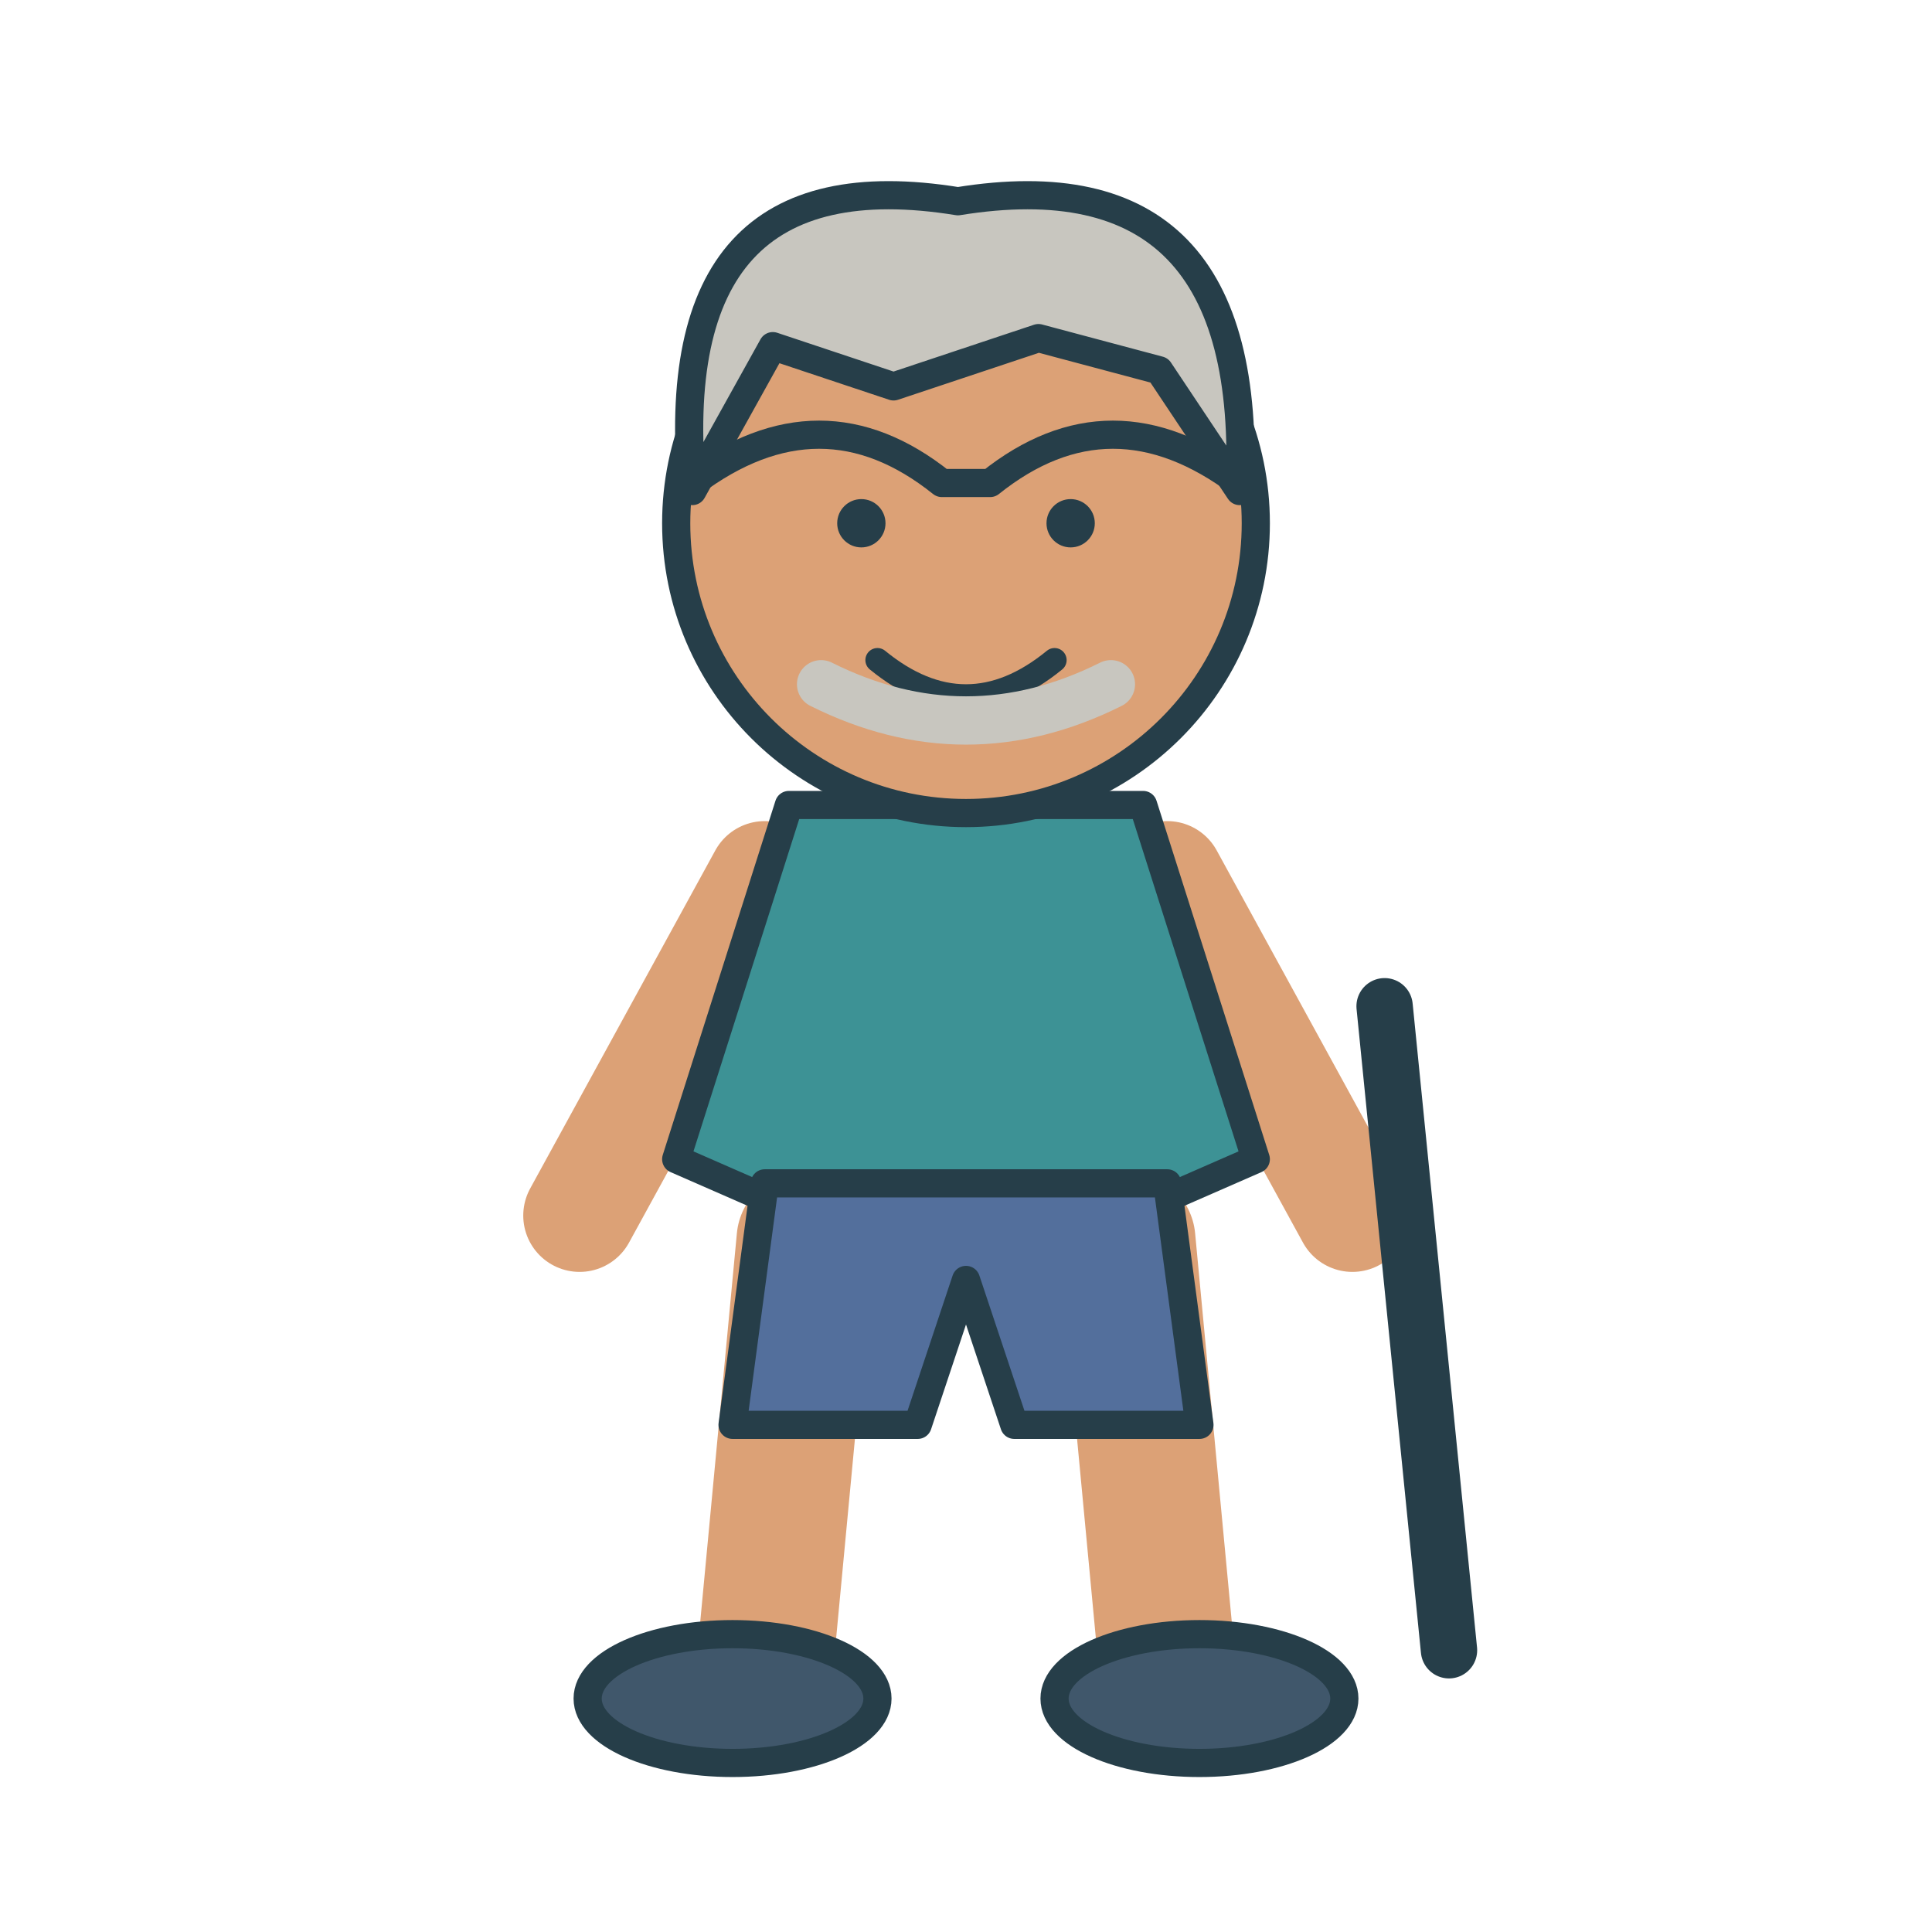
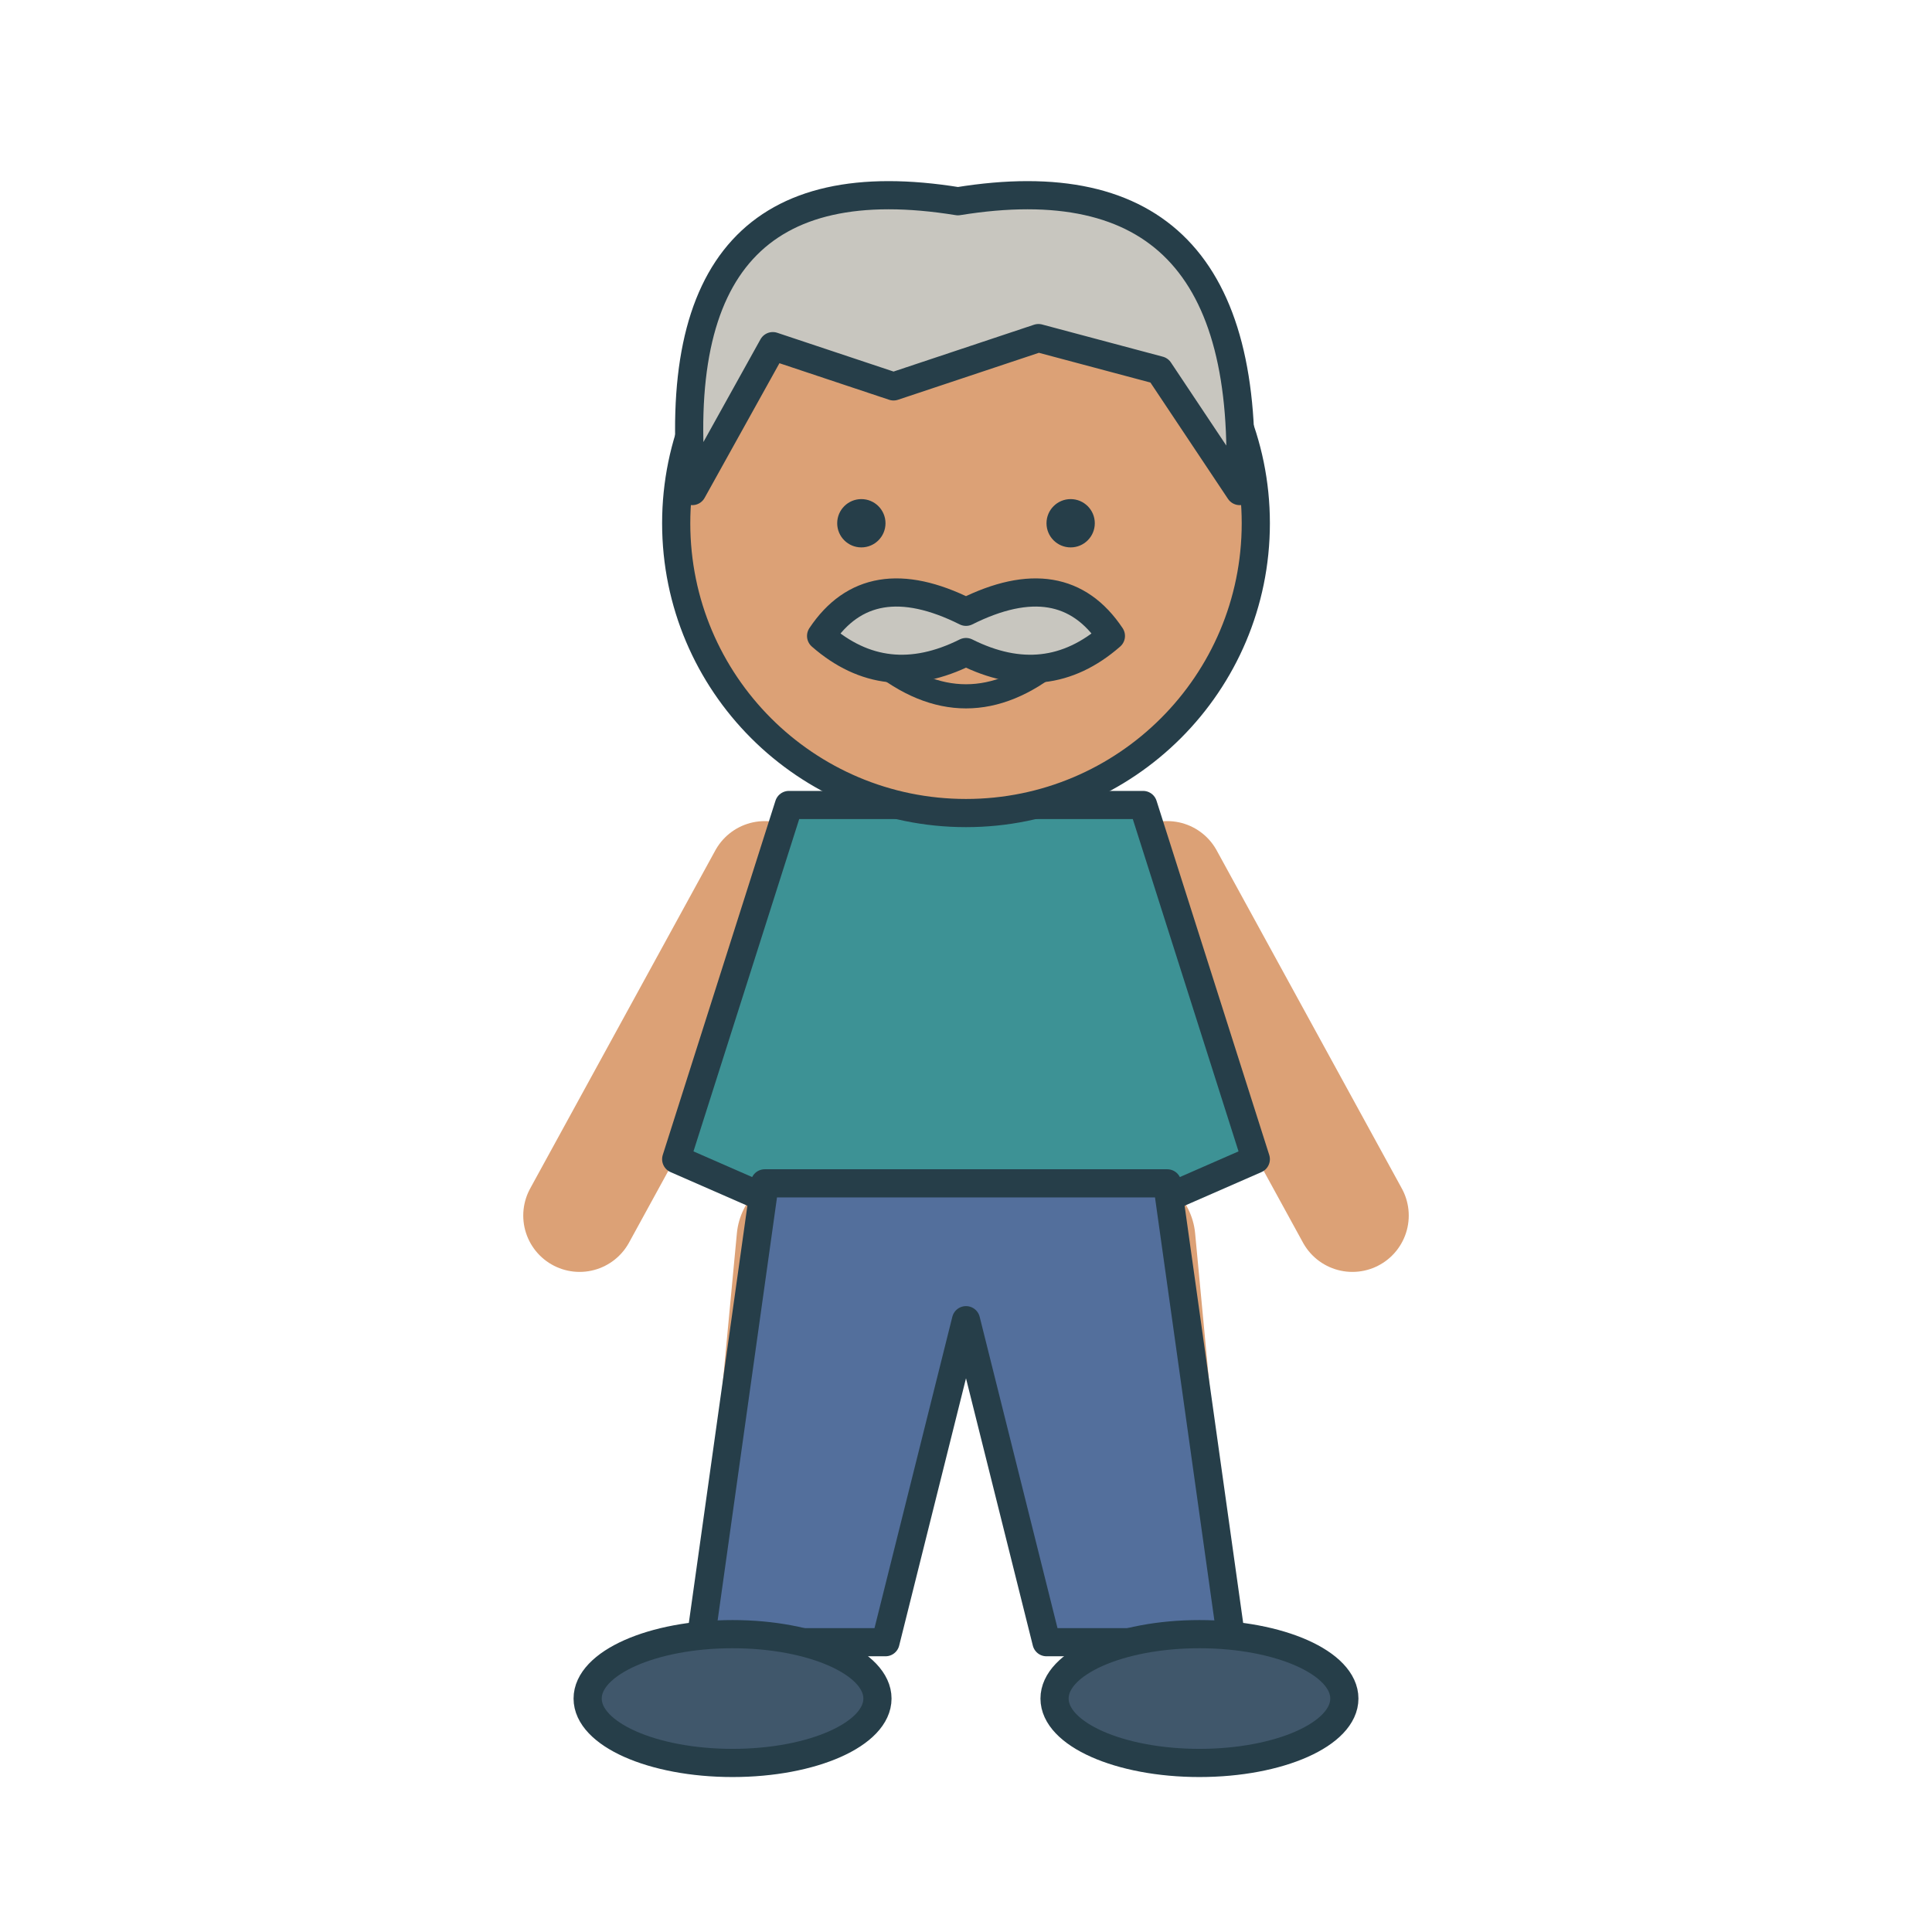
<svg xmlns="http://www.w3.org/2000/svg" viewBox="0 0 240 240">
  <g stroke="#263e49" stroke-width="3.5" stroke-linecap="round" stroke-linejoin="round">
    <path d="M100 154 L95 207 M140 154 L145 207" fill="none" stroke="#dca176" stroke-width="17" />
    <path d="M95 109 L72 151 M145 109 L168 151" fill="none" stroke="#dca176" stroke-width="14" />
    <path d="M98 100 L142 100 L156 144 L140 151 L100 151 L84 144 Z" fill="#3d9295" />
-     <path d="M95 147 L145 147 L149 177 L126 177 L120 159 L114 177 L91 177 Z" fill="#536f9c" />
+     <path d="M95 147 L145 147 L153 204 L130 204 L120 164 L110 204 L87 204 Z" fill="#536f9c" />
    <circle cx="120" cy="65" r="36" fill="#dca176" />
    <path d="M86 61 Q82 19 119 25 Q156 19 154 61 L144 46 L129 42 L111 48 L96 43 Z" fill="#c8c6bf" />
    <circle cx="107.0" cy="65" r="3" fill="#263e49" stroke="none" />
    <circle cx="133.0" cy="65" r="3" fill="#263e49" stroke="none" />
    <path d="M109 82 Q120 91 131 82" fill="none" stroke-width="3" />
    <ellipse cx="91" cy="211" rx="18" ry="8" fill="#40576b" />
    <ellipse cx="149" cy="211" rx="18" ry="8" fill="#40576b" />
-     <path d="M86 60 Q102 48 117 60 M123 60 Q138 48 154 60 M117 60 L123 60" fill="none" stroke="#263e49" />
-     <path d="M172 125 L180 205" fill="none" stroke="#263e49" stroke-width="7" />
-     <path d="M102 85 Q120 94 138 85" fill="none" stroke="#c8c6bf" stroke-width="6" />
+     <path d="M102 79 Q108 70 120 76 Q132 70 138 79 Q130 86 120 81 Q110 86 102 79 Z" fill="#c8c6bf" />
  </g>
</svg>
